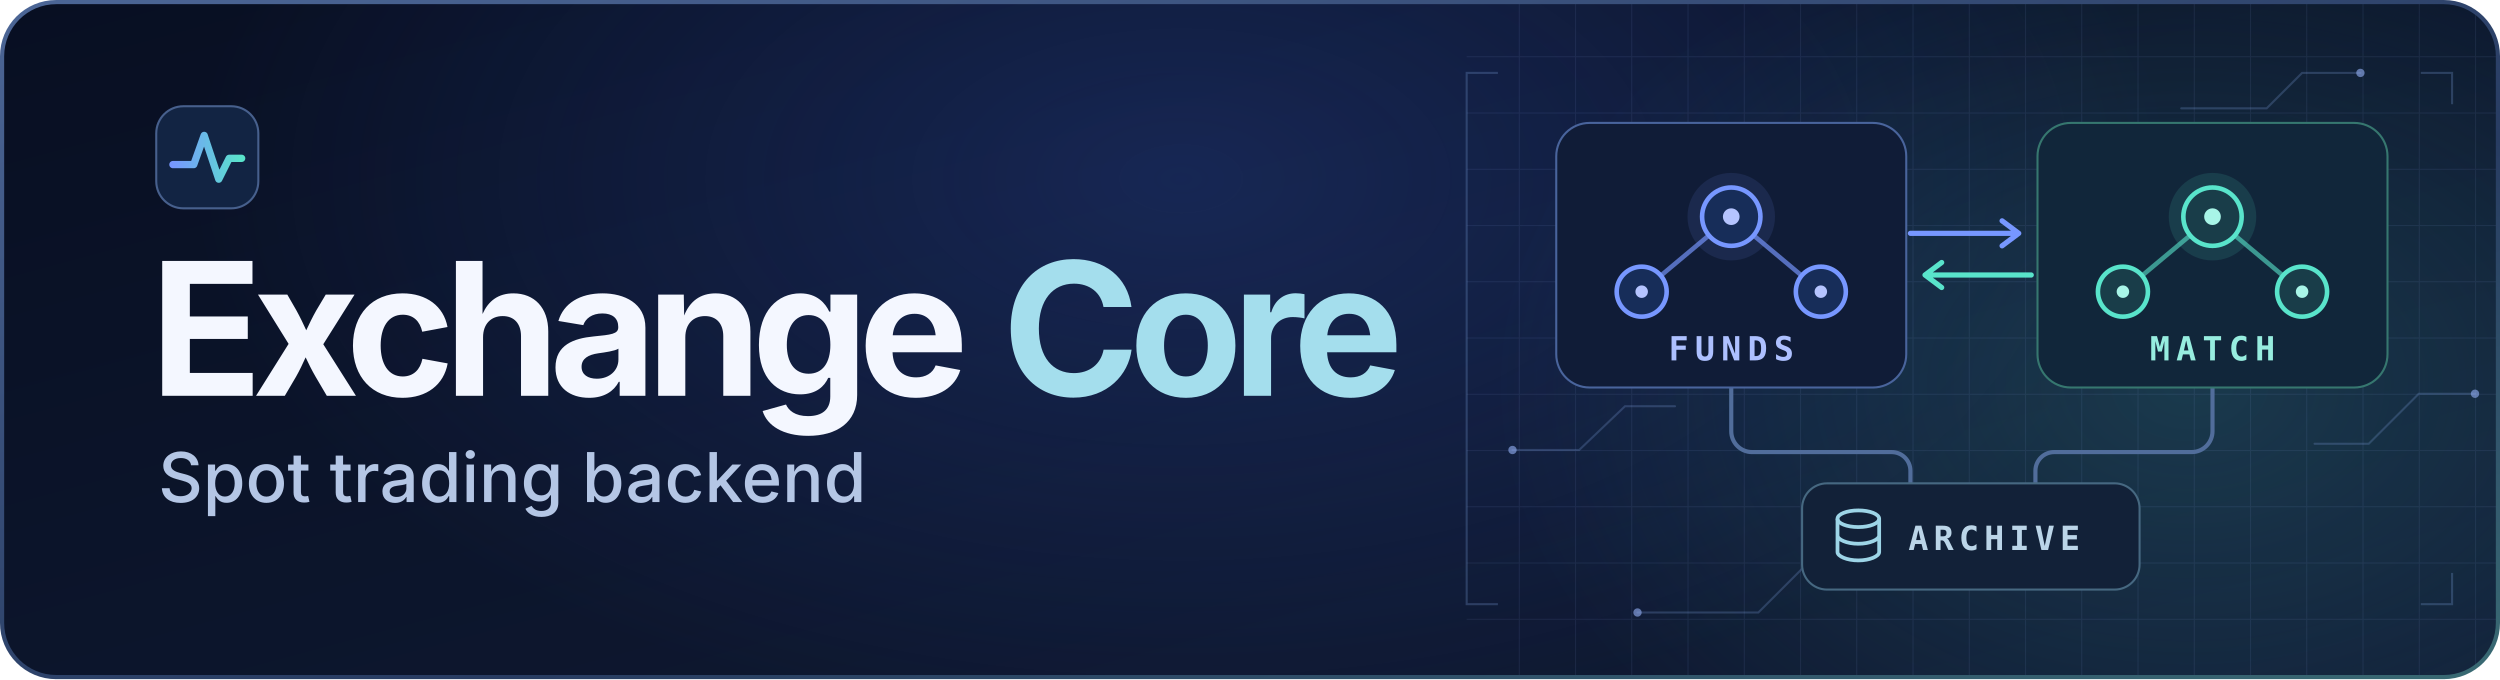
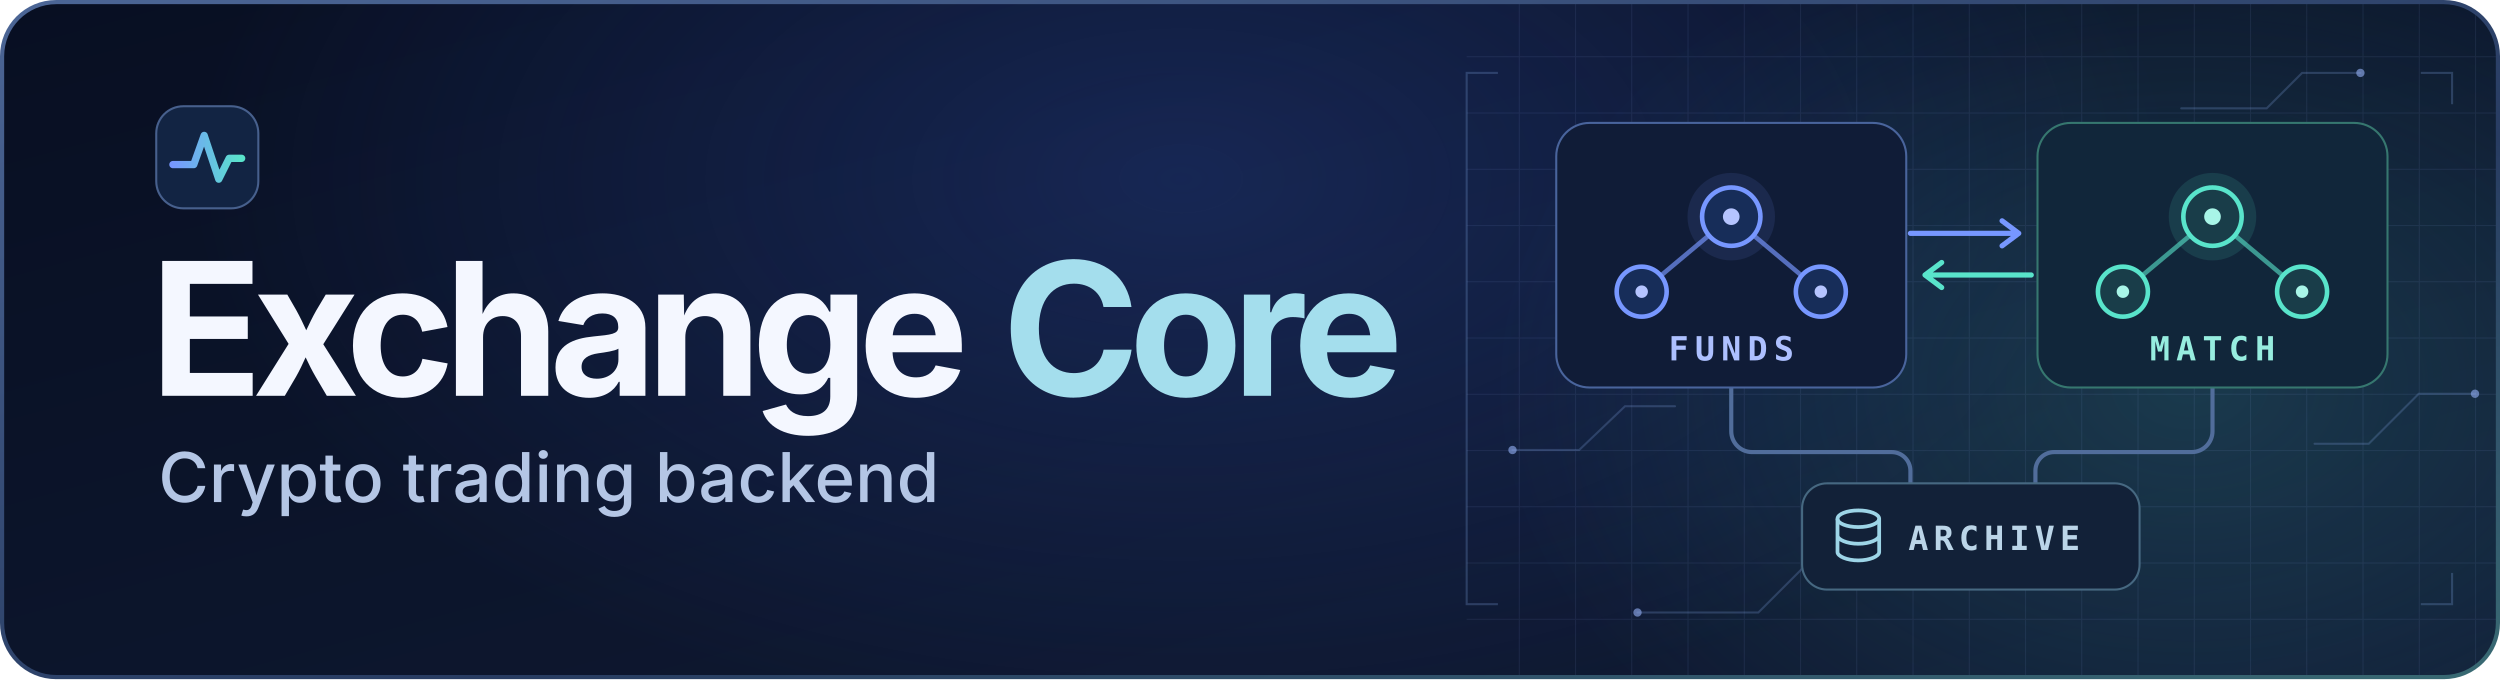
<svg xmlns="http://www.w3.org/2000/svg" width="1200" height="326" viewBox="0 0 1200 326" role="img" aria-labelledby="title description">
  <defs>
    <linearGradient id="surface" x2="1" y2="1">
      <stop stop-color="#080f22" />
      <stop offset="1" stop-color="#101b35" />
    </linearGradient>
    <linearGradient id="rim" x2="1" y2="1">
      <stop stop-color="#4c6696" />
      <stop offset=".6" stop-color="#283c62" />
      <stop offset="1" stop-color="#396a73" />
    </linearGradient>
    <linearGradient id="accent" x2="1" y2="0">
      <stop stop-color="#7797ff" />
      <stop offset="1" stop-color="#59e4cb" />
    </linearGradient>
    <radialGradient id="blue-light">
      <stop stop-color="#3c64dc" stop-opacity=".24" />
      <stop offset="1" stop-color="#3c64dc" stop-opacity="0" />
    </radialGradient>
    <radialGradient id="mint-light">
      <stop stop-color="#398f97" stop-opacity=".28" />
      <stop offset="1" stop-color="#398f97" stop-opacity="0" />
    </radialGradient>
    <pattern id="grid" width="27" height="27" patternUnits="userSpaceOnUse">
      <path d="M27 0H0v27" fill="none" stroke="#9bbaff" stroke-opacity=".085" />
    </pattern>
    <clipPath id="card">
      <rect x="1" y="1" width="1198" height="324" rx="26" />
    </clipPath>
  </defs>
  <g clip-path="url(#card)">
    <rect width="1200" height="326" fill="url(#surface)" />
    <ellipse cx="567" cy="86" rx="474" ry="266" fill="url(#blue-light)" />
    <ellipse cx="1052" cy="185" rx="338" ry="240" fill="url(#mint-light)" />
    <rect x="704" width="496" height="326" fill="url(#grid)" />
    <path d="M704 35v254M719 35h-15v15m0 225v15h15m458-240V35h-15m0 255h15v-15" fill="none" stroke="#7899d4" stroke-opacity=".28" />
    <path d="M726 216h32l22-21h24m329-160h-28l-17 17h-41m-261 242h58l21-21m246-60h26l24-24h27" fill="none" stroke="#7899d4" stroke-opacity=".27" stroke-linecap="round" />
    <g fill="#8aa7e8" fill-opacity=".65">
      <circle cx="726" cy="216" r="2" />
      <circle cx="786" cy="294" r="2" />
      <circle cx="1133" cy="35" r="2" />
      <circle cx="1188" cy="189" r="2" />
    </g>
  </g>
  <rect x="1" y="1" width="1198" height="324" rx="26" fill="none" stroke="url(#rim)" stroke-width="2" />
  <g transform="translate(75 51)">
    <rect width="49" height="49" rx="13" fill="#122443" stroke="#47608d" />
    <path d="M8 28h10l5-14 7 21 5-10h6" fill="none" stroke="url(#accent)" stroke-width="3.5" stroke-linecap="round" stroke-linejoin="round" />
  </g>
  <text x="72" y="190" fill="#f4f7ff" font-family="Inter, -apple-system, BlinkMacSystemFont, Segoe UI, sans-serif" font-size="89" font-weight="750" letter-spacing="-5">Exchange <tspan fill="#a4deed">Core</tspan>
  </text>
-   <text x="76" y="241" fill="#b4c6e5" font-family="Inter, -apple-system, BlinkMacSystemFont, Segoe UI, sans-serif" font-size="33" font-weight="500" letter-spacing=".1">Spot trading backend</text>
+   <text x="76" y="241" fill="#b4c6e5" font-family="Inter, -apple-system, BlinkMacSystemFont, Segoe UI, sans-serif" font-size="33" font-weight="500" letter-spacing=".1">Crypto trading backend</text>
  <g fill="none" stroke="#516d9b" stroke-width="2">
    <path d="M831 185v22a10 10 0 0 0 10 10h67a9 9 0 0 1 9 9v8" />
    <path d="M1062 185v22a10 10 0 0 1-10 10h-66a9 9 0 0 0-9 9v8" />
  </g>
  <g transform="translate(747 59)">
    <rect width="168" height="127" rx="16" fill="#101c37" stroke="#49649c" />
    <path d="M41 81 84 45l43 36" stroke="#7797ff" stroke-opacity=".67" stroke-width="2.2" fill="none" />
    <circle cx="84" cy="45" r="21" fill="#7797ff" fill-opacity=".11" />
    <g fill="#172d59" stroke="#7797ff" stroke-width="2.2">
      <circle cx="84" cy="45" r="14" />
      <circle cx="41" cy="81" r="12" />
      <circle cx="127" cy="81" r="12" />
    </g>
    <g fill="#b5c4ff">
      <circle cx="84" cy="45" r="4" />
      <circle cx="41" cy="81" r="3" />
      <circle cx="127" cy="81" r="3" />
    </g>
    <text x="84" y="114" text-anchor="middle" fill="#adc0ff" font-family="ui-monospace, Menlo, monospace" font-size="16" font-weight="650" letter-spacing="3">FUNDS</text>
  </g>
  <g transform="translate(978 59)">
    <rect width="168" height="127" rx="16" fill="#11263a" stroke="#36776f" />
    <path d="M41 81 84 45l43 36" stroke="#59e4cb" stroke-opacity=".6" stroke-width="2.2" fill="none" />
    <circle cx="84" cy="45" r="21" fill="#59e4cb" fill-opacity=".12" />
    <g fill="#193d49" stroke="#59e4cb" stroke-width="2.2">
      <circle cx="84" cy="45" r="14" />
      <circle cx="41" cy="81" r="12" />
      <circle cx="127" cy="81" r="12" />
    </g>
    <g fill="#a8f5e7">
      <circle cx="84" cy="45" r="4" />
      <circle cx="41" cy="81" r="3" />
      <circle cx="127" cy="81" r="3" />
    </g>
    <text x="84" y="114" text-anchor="middle" fill="#97eddf" font-family="ui-monospace, Menlo, monospace" font-size="16" font-weight="650" letter-spacing="3">MATCH</text>
  </g>
  <g fill="none" stroke-width="2.5" stroke-linecap="round" stroke-linejoin="round">
    <path d="M917 112h52m-8-6 8 6-8 6" stroke="#7797ff" />
    <path d="M975 132h-51m8-6-8 6 8 6" stroke="#59e4cb" />
  </g>
  <g transform="translate(865 232)">
    <rect width="162" height="51" rx="12" fill="#122138" stroke="#466881" />
    <g fill="none" stroke="#9dd5e7" stroke-width="1.8">
      <ellipse cx="27" cy="17" rx="10" ry="4" />
      <path d="M17 17v16c0 2 4.5 4 10 4s10-2 10-4V17M17 25c0 2 4.5 4 10 4s10-2 10-4" />
    </g>
    <text x="51" y="32" fill="#bbd5e8" font-family="ui-monospace, Menlo, monospace" font-size="16" font-weight="650" letter-spacing="2.5">ARCHIVE</text>
  </g>
</svg>
